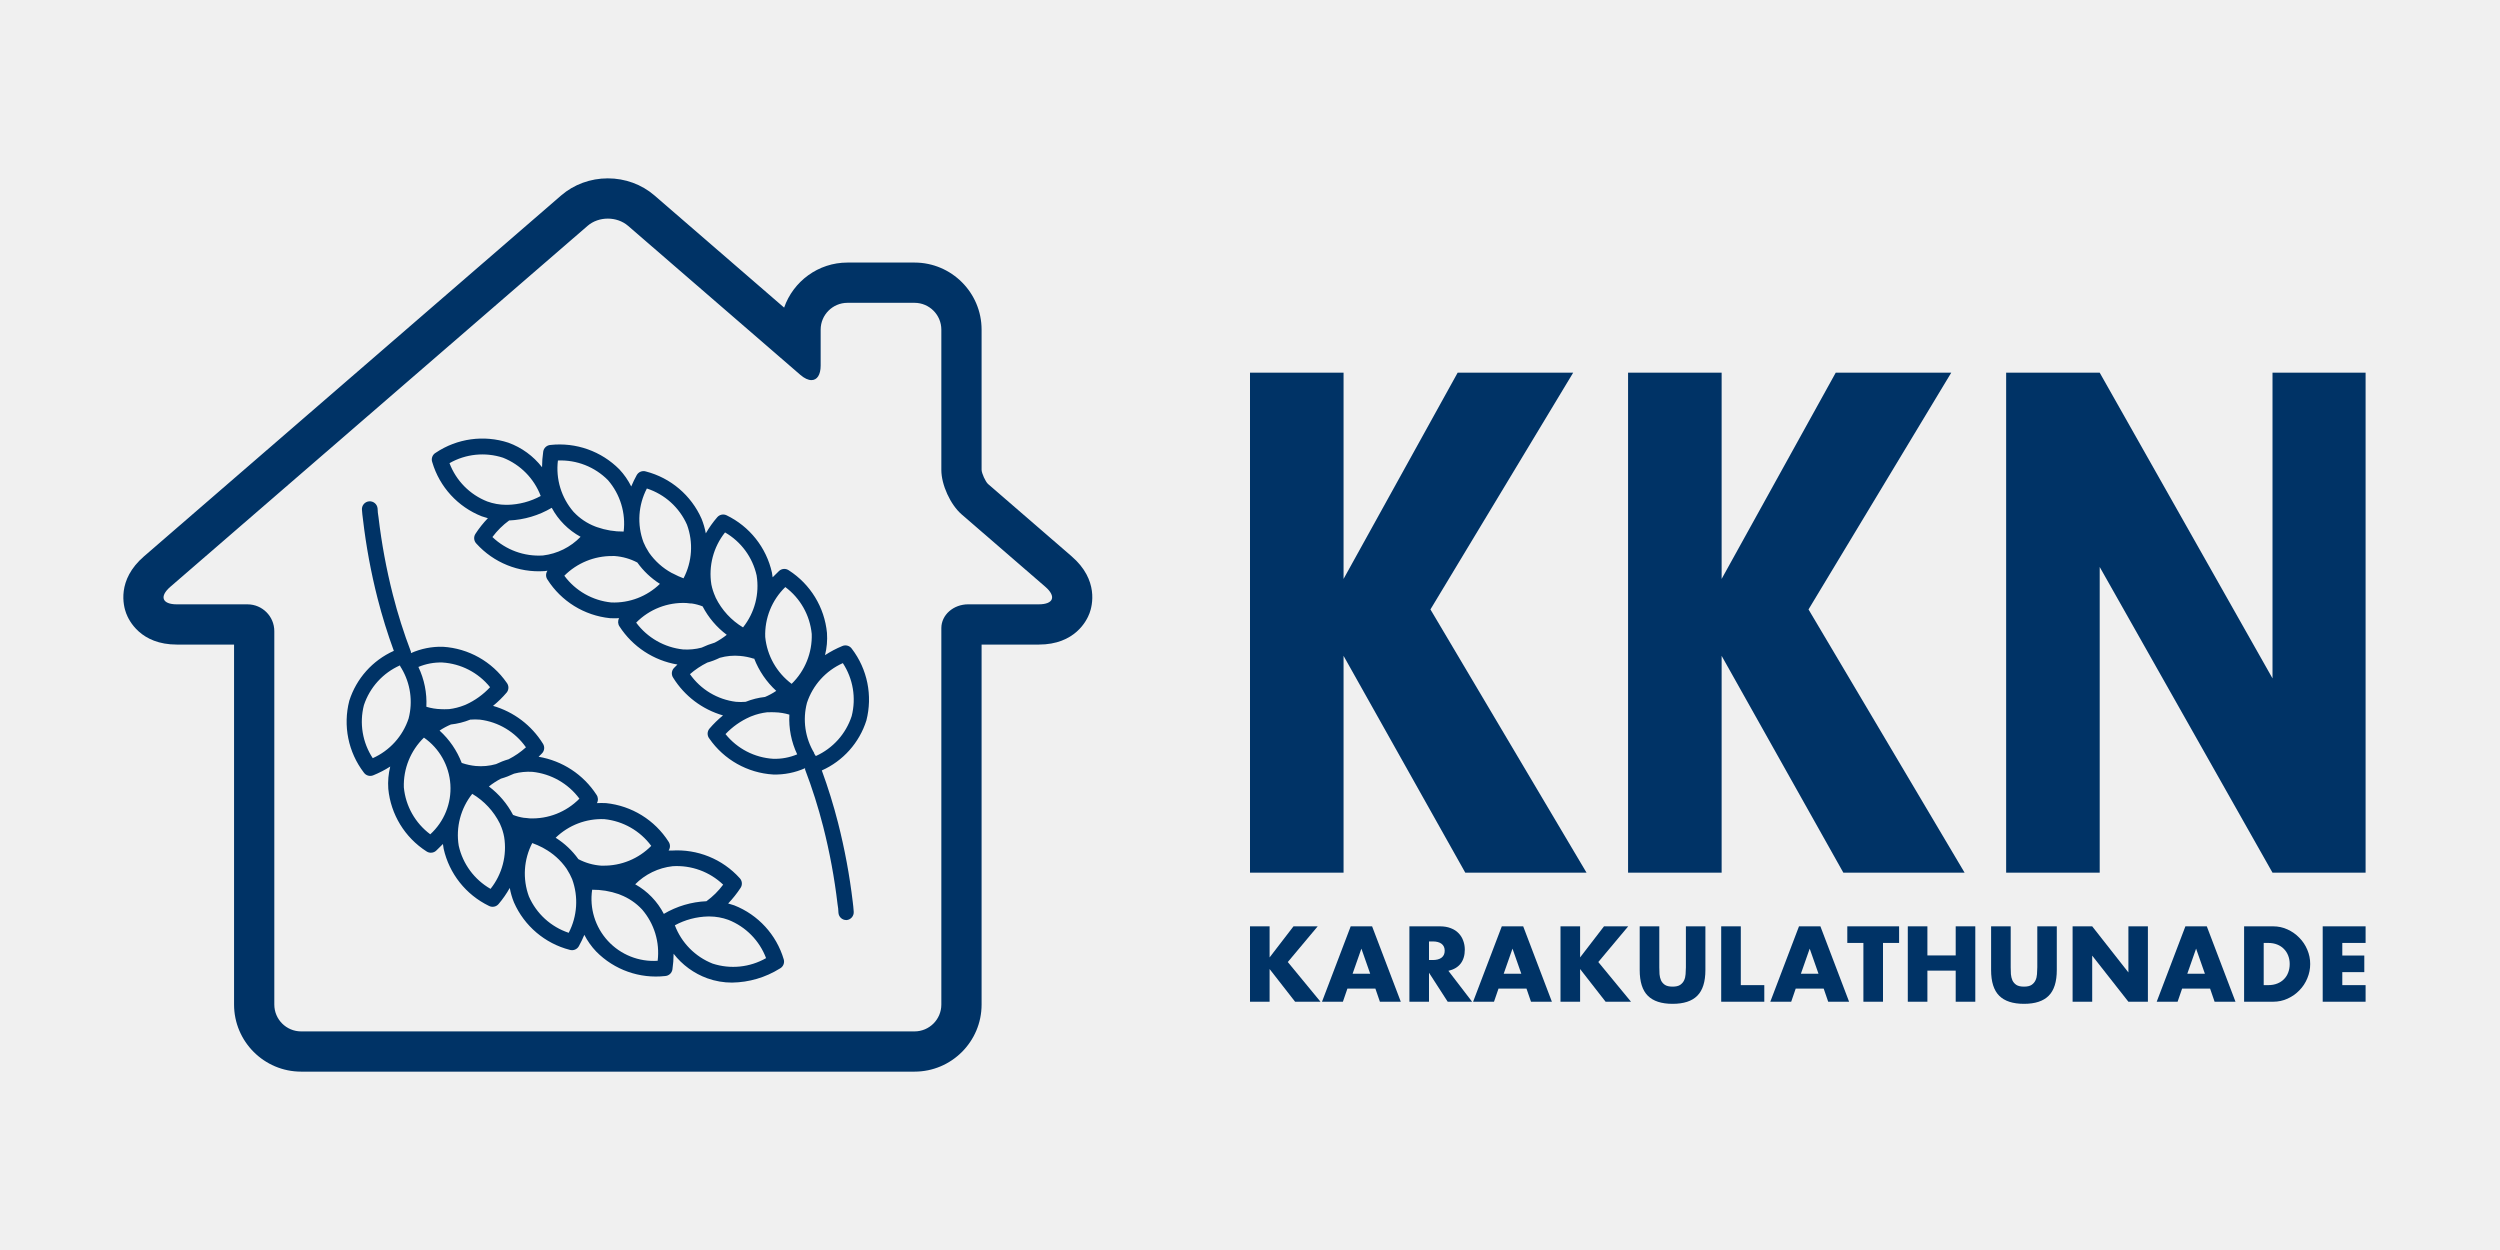
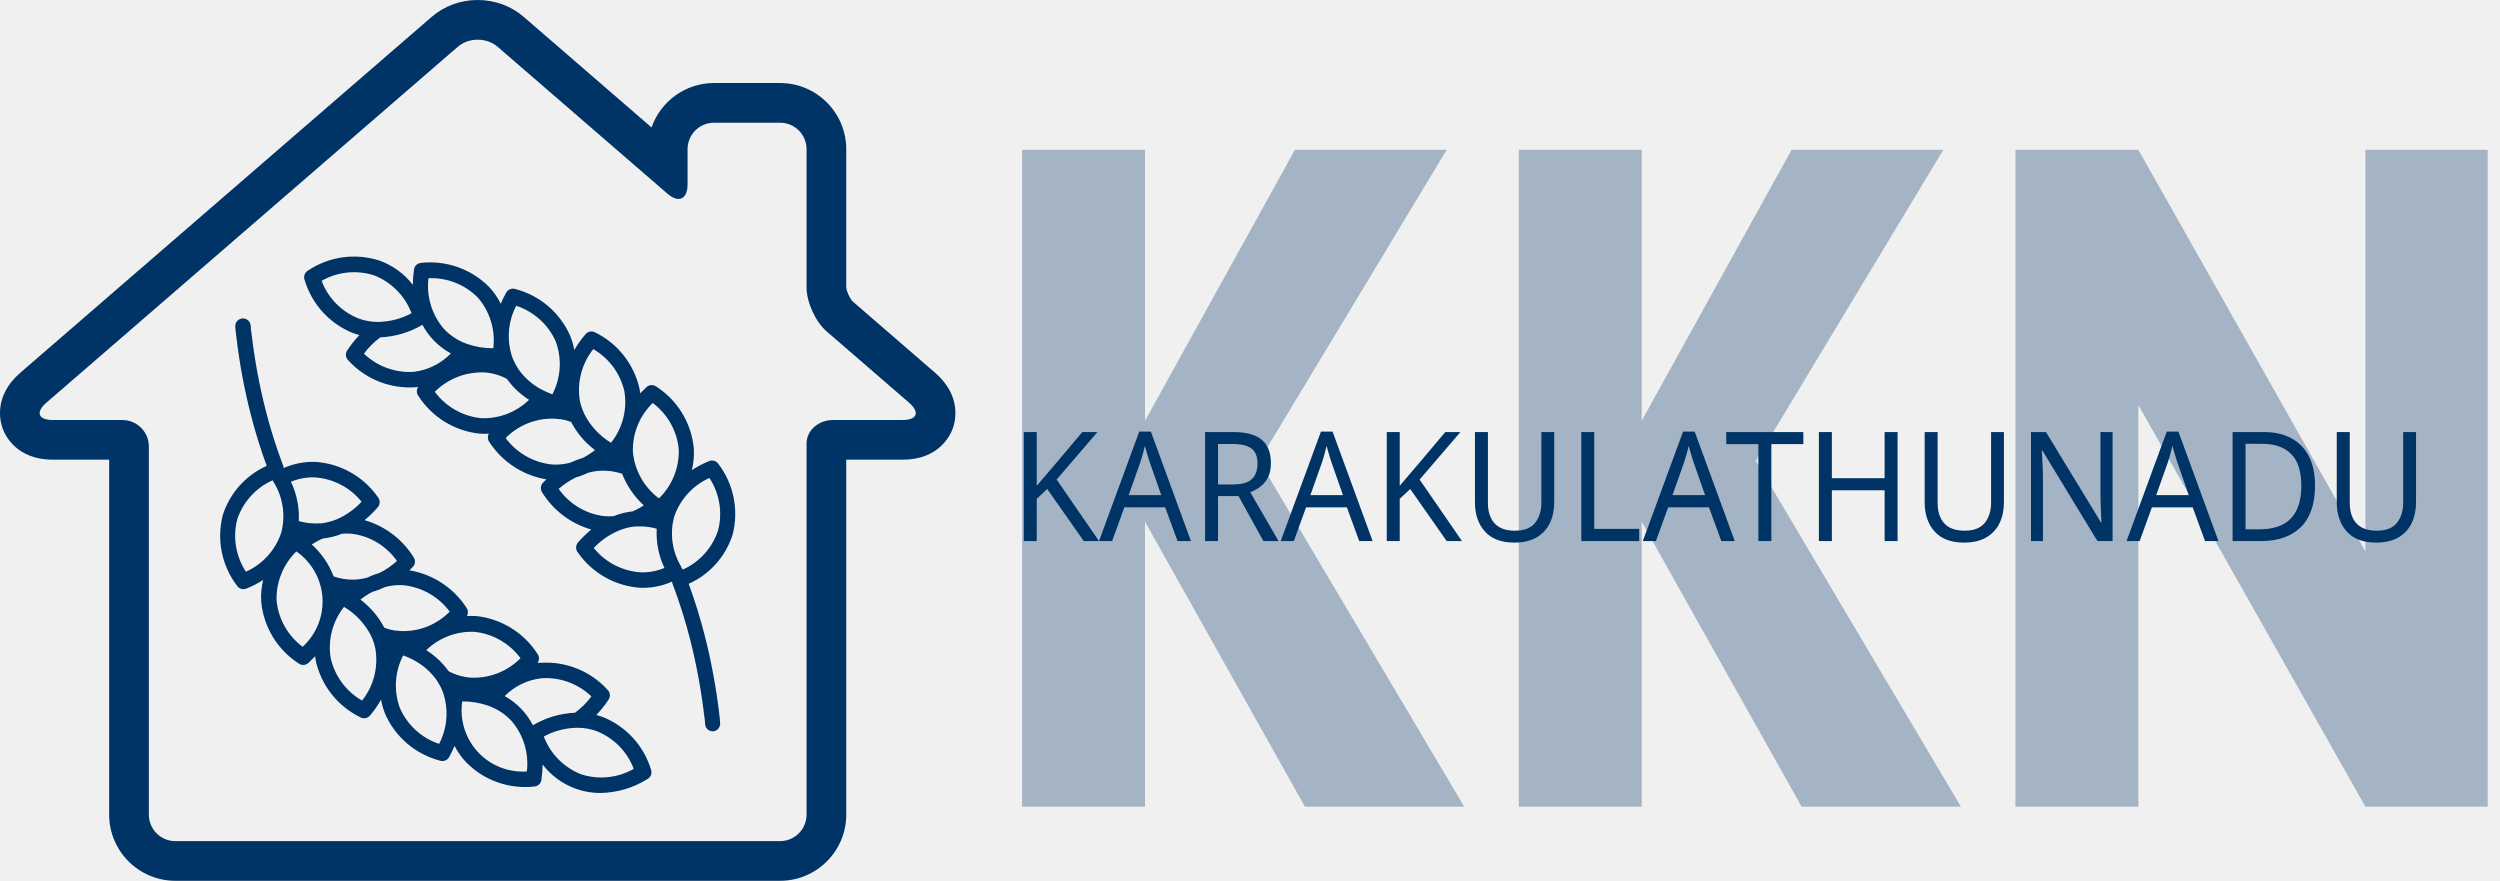
- <svg xmlns="http://www.w3.org/2000/svg" version="1.1" width="200" height="100" viewBox="0 0 2000 1000" id="svg237">
+ <svg xmlns="http://www.w3.org/2000/svg" version="1.1" width="202.838" height="71.463" viewBox="0 0 2028.376 714.63" id="svg237">
  <defs id="defs241" />
-   <g id="g424" style="display:inline;opacity:1" transform="translate(28.23758,-58.42259)">
+   <g id="g424" style="display:inline;opacity:1" transform="translate(-70.43831,-201.1075)">
    <rect width="2000" height="1000" fill="#528265" id="rect182" x="-28.238" y="58.423" style="display:none;fill:#ffffff;fill-opacity:1;stroke:none" />
    <path d="m 118.297,215.912 c 3.103,0 6.211,1.027 8.582,3.074 l 72.814,62.99 c 1.736,1.497 3.347,2.212 4.691,2.212 2.343,0 3.891,-2.161 3.891,-6.137 v -15.196 c 0,-6.262 5.082,-11.344 11.344,-11.344 h 28.333 c 6.262,0 11.344,5.082 11.344,11.344 v 59.332 c 0,6.262 3.84,14.668 8.582,18.769 l 35.366,30.596 c 4.742,4.101 3.5,7.425 -2.762,7.425 h -29.842 c -6.262,0 -11.344,4.498 -11.344,10.046 0,5.547 0,10.046 0,10.046 v 149.117 c 0,6.262 -5.082,11.344 -11.344,11.344 H -11.353 c -6.262,0 -11.344,-5.082 -11.344,-11.344 V 390.327 c 0,-6.262 -5.082,-11.344 -11.344,-11.344 h -29.842 c -6.262,0 -7.504,-3.324 -2.762,-7.425 L 109.721,218.992 c 2.365,-2.059 5.474,-3.08 8.576,-3.08 m 0,-17.017 c -7.323,0 -14.322,2.564 -19.711,7.215 L -77.781,358.687 c -11.594,10.023 -8.718,20.942 -7.561,24.05 1.157,3.114 6.126,13.256 21.458,13.256 h 24.169 v 152.186 c 0,15.638 12.723,28.361 28.361,28.361 H 247.953 c 15.638,0 28.361,-12.723 28.361,-28.361 v -149.117 -3.069 h 24.169 c 15.332,0 20.301,-10.142 21.458,-13.256 1.157,-3.108 4.033,-14.033 -7.567,-24.056 l -35.361,-30.596 c -1.078,-1.021 -2.632,-4.419 -2.7,-5.933 v -59.298 c 0,-15.638 -12.723,-28.361 -28.361,-28.361 h -28.333 c -12.377,0 -22.927,7.969 -26.79,19.042 l -54.816,-47.42 c -5.394,-4.657 -12.394,-7.221 -19.717,-7.221 z" fill="#ffffff" data-fill-palette-color="accent" id="path211" style="display:inline;opacity:1;fill:#003366;stroke-width:5.672" transform="matrix(1.892328,0,0,1.892328,234.1622,-175.2668)" />
    <path d="m 170.86,538.895 a 30.7,30.7 0 0 1 -10.509,-1.818 v 0 a 31.725,31.725 0 0 1 -14.243,-10.377 46.761,46.761 0 0 1 -0.496,6.609 3.305,3.305 0 0 1 -3.04,2.809 35.393,35.393 0 0 1 -29.18,-10.344 v 0 a 30.204,30.204 0 0 1 -5.023,-7.072 48.942,48.942 0 0 1 -2.313,4.792 3.305,3.305 0 0 1 -3.866,1.553 35.459,35.459 0 0 1 -23.562,-20.026 30.469,30.469 0 0 1 -1.785,-6.147 42.729,42.729 0 0 1 -4.726,6.808 3.305,3.305 0 0 1 -4.065,0.793 35.492,35.492 0 0 1 -19.167,-24.19 q -0.198,-0.991 -0.297,-1.983 c -0.859,0.892 -1.751,1.785 -2.71,2.677 a 3.305,3.305 0 0 1 -4.263,0.43 35.426,35.426 0 0 1 -16.127,-26.437 v 0 a 30.105,30.105 0 0 1 0.826,-9.418 44.018,44.018 0 0 1 -7.171,3.701 3.305,3.305 0 0 1 -3.999,-1.157 35.426,35.426 0 0 1 -6.147,-30.337 34.567,34.567 0 0 1 18.836,-21.117 229.409,229.409 0 0 1 -6.874,-22.174 254.458,254.458 0 0 1 -6.18,-33.443 c -0.198,-1.355 -0.33,-2.71 -0.43,-4.065 a 3.317,3.317 0 0 1 6.609,-0.562 c 0,1.256 0.198,2.478 0.397,3.767 a 251.913,251.913 0 0 0 6.048,32.683 220.784,220.784 0 0 0 7.667,24.19 2.776,2.776 0 0 1 0,0.562 30.898,30.898 0 0 1 13.516,-2.677 35.459,35.459 0 0 1 26.966,15.201 3.305,3.305 0 0 1 0,4.131 44.315,44.315 0 0 1 -5.783,5.651 36.781,36.781 0 0 1 21.084,15.961 3.305,3.305 0 0 1 -0.397,4.131 l -1.421,1.421 a 36.351,36.351 0 0 1 24.487,16.094 3.305,3.305 0 0 1 0.165,3.503 37.739,37.739 0 0 1 3.866,0 35.723,35.723 0 0 1 26.437,16.325 3.305,3.305 0 0 1 0,3.734 h 1.322 a 35.558,35.558 0 0 1 28.717,11.632 3.305,3.305 0 0 1 0.397,4.131 46.265,46.265 0 0 1 -5.254,6.609 q 1.289,0.364 2.578,0.793 a 35.327,35.327 0 0 1 20.918,22.835 3.305,3.305 0 0 1 -1.685,3.899 39.127,39.127 0 0 1 -20.125,5.915 z m -24.223,-24.223 a 28.09,28.09 0 0 0 15.961,16.193 v 0 a 28.056,28.056 0 0 0 22.604,-2.313 28.023,28.023 0 0 0 -15.961,-16.193 23.727,23.727 0 0 0 -7.931,-1.421 h -0.628 a 30.932,30.932 0 0 0 -14.045,3.734 z M 111.674,499.635 a 26.239,26.239 0 0 0 27.693,30.039 v 0 a 27.99,27.99 0 0 0 -6.609,-21.712 24.686,24.686 0 0 0 -9.154,-6.18 2.809,2.809 0 0 1 -0.727,-0.297 33.245,33.245 0 0 0 -11.236,-1.851 z M 86.393,479.808 a 28.023,28.023 0 0 0 -1.454,22.67 v 0 a 28.023,28.023 0 0 0 16.821,15.367 28.156,28.156 0 0 0 1.454,-22.67 26.008,26.008 0 0 0 -2.115,-4.032 2.842,2.842 0 0 1 -0.33,-0.529 27.759,27.759 0 0 0 -9.418,-8.427 3.734,3.734 0 0 1 -0.694,-0.397 35.591,35.591 0 0 0 -4.395,-1.917 z m 43.522,17.548 a 30.238,30.238 0 0 1 12.062,12.492 38.697,38.697 0 0 1 18.01,-5.354 33.046,33.046 0 0 0 7.072,-7.006 28.321,28.321 0 0 0 -21.348,-7.799 26.437,26.437 0 0 0 -15.928,7.733 z M 61.014,459.054 a 28.023,28.023 0 0 0 -5.75,21.976 v 0 a 28.056,28.056 0 0 0 13.45,18.242 28.056,28.056 0 0 0 5.75,-21.976 22.472,22.472 0 0 0 -1.619,-5.188 1.95,1.95 0 0 1 -0.198,-0.463 30.204,30.204 0 0 0 -11.632,-12.525 z m 44.844,27.66 a 24.322,24.322 0 0 0 9.617,2.743 h 0.826 a 28.056,28.056 0 0 0 20.357,-8.361 28.222,28.222 0 0 0 -19.828,-11.302 27.891,27.891 0 0 0 -20.588,7.865 34.17,34.17 0 0 1 9.617,9.055 z m -73.793,-30.337 a 28.056,28.056 0 0 0 11.17,19.828 26.206,26.206 0 0 0 -2.677,-40.879 28.156,28.156 0 0 0 -8.493,21.084 z m 48.909,19.167 z m 2.313,-6.279 c 0.595,0 1.223,0.165 1.851,0.198 a 27.891,27.891 0 0 0 21.15,-8.328 28.42,28.42 0 0 0 -19.828,-11.335 24.62,24.62 0 0 0 -7.799,0.76 34.996,34.996 0 0 1 -5.552,2.115 31.956,31.956 0 0 0 -5.089,3.305 35.888,35.888 0 0 1 10.211,12.029 21.216,21.216 0 0 0 4.56,1.223 1.024,1.024 0 0 1 0.496,0.033 z M 56.85,446.133 a 25.809,25.809 0 0 0 5.585,1.19 23.628,23.628 0 0 0 8.592,-0.793 32.22,32.22 0 0 1 5.32,-2.049 33.873,33.873 0 0 0 7.336,-5.056 27.891,27.891 0 0 0 -19.464,-11.698 24.256,24.256 0 0 0 -4.098,0 30.832,30.832 0 0 1 -8.162,2.049 28.288,28.288 0 0 0 -4.792,2.578 35.723,35.723 0 0 1 9.352,13.648 z M 30.413,404.792 a 28.056,28.056 0 0 0 -15.234,16.821 28.156,28.156 0 0 0 3.734,22.406 27.957,27.957 0 0 0 15.168,-16.788 27.825,27.825 0 0 0 -3.04,-21.249 l -0.198,-0.297 -0.165,-0.264 a 5.354,5.354 0 0 0 -0.33,-0.727 z m 11.236,17.515 a 23.133,23.133 0 0 0 6.147,0.991 26.437,26.437 0 0 0 2.809,0 h 0.496 a 25.908,25.908 0 0 0 6.609,-1.685 l 0.562,-0.231 a 31.956,31.956 0 0 0 10.244,-7.369 28.123,28.123 0 0 0 -20.191,-10.443 24.421,24.421 0 0 0 -10.112,1.884 34.798,34.798 0 0 1 3.371,16.755 z m 177.46,90.151 a 3.305,3.305 0 0 1 -3.305,-3.007 c 0,-1.256 -0.198,-2.478 -0.397,-3.767 a 251.913,251.913 0 0 0 -6.048,-32.683 220.784,220.784 0 0 0 -7.667,-24.19 2.776,2.776 0 0 1 0,-0.562 30.932,30.932 0 0 1 -13.483,2.677 35.459,35.459 0 0 1 -26.999,-15.201 3.305,3.305 0 0 1 0,-4.131 44.315,44.315 0 0 1 5.783,-5.651 36.781,36.781 0 0 1 -21.084,-15.961 3.305,3.305 0 0 1 0.397,-4.131 l 1.421,-1.421 a 36.351,36.351 0 0 1 -24.487,-16.094 3.305,3.305 0 0 1 -0.165,-3.503 37.739,37.739 0 0 1 -3.866,0 35.624,35.624 0 0 1 -26.437,-16.325 3.305,3.305 0 0 1 0,-3.734 l -1.322,0.165 a 35.558,35.558 0 0 1 -28.717,-11.632 3.305,3.305 0 0 1 -0.397,-4.131 43.985,43.985 0 0 1 5.254,-6.609 q -1.289,-0.364 -2.578,-0.793 a 35.327,35.327 0 0 1 -20.918,-22.835 3.305,3.305 0 0 1 1.487,-4.065 35.393,35.393 0 0 1 30.667,-4.23 v 0 a 31.725,31.725 0 0 1 14.243,10.377 46.761,46.761 0 0 1 0.496,-6.609 3.305,3.305 0 0 1 3.04,-2.809 35.591,35.591 0 0 1 29.18,10.344 30.204,30.204 0 0 1 4.99,7.204 48.942,48.942 0 0 1 2.313,-4.792 3.305,3.305 0 0 1 3.866,-1.553 35.459,35.459 0 0 1 23.562,20.026 32.782,32.782 0 0 1 1.785,6.147 42.729,42.729 0 0 1 4.825,-6.808 3.305,3.305 0 0 1 3.899,-0.859 35.492,35.492 0 0 1 19.233,24.256 v 0 q 0.198,0.991 0.297,1.983 c 0.859,-0.892 1.751,-1.785 2.71,-2.677 a 3.305,3.305 0 0 1 4.131,-0.264 35.426,35.426 0 0 1 16.127,26.437 v 0 a 30.105,30.105 0 0 1 -0.826,9.418 44.018,44.018 0 0 1 7.336,-3.866 3.305,3.305 0 0 1 3.999,1.157 35.426,35.426 0 0 1 6.147,30.337 34.567,34.567 0 0 1 -18.837,21.117 229.409,229.409 0 0 1 6.874,22.174 260.175,260.175 0 0 1 6.213,33.443 q 0.264,2.016 0.397,4.065 a 3.305,3.305 0 0 1 -3.007,3.569 z M 168.051,433.84 a 28.09,28.09 0 0 0 20.191,10.443 24.223,24.223 0 0 0 10.112,-1.884 34.798,34.798 0 0 1 -3.305,-16.788 23.331,23.331 0 0 0 -6.147,-0.991 26.437,26.437 0 0 0 -2.809,0 h -0.496 a 25.908,25.908 0 0 0 -6.609,1.685 l -0.562,0.231 a 31.956,31.956 0 0 0 -10.377,7.303 z m 37.838,8.724 0.33,0.562 a 28.056,28.056 0 0 0 15.168,-16.887 28.156,28.156 0 0 0 -3.734,-22.406 27.957,27.957 0 0 0 -15.168,16.788 27.528,27.528 0 0 0 3.073,21.249 v 0.297 z m -52.874,-34.071 a 27.891,27.891 0 0 0 19.464,11.698 24.256,24.256 0 0 0 4.098,0 30.832,30.832 0 0 1 8.162,-2.049 26.834,26.834 0 0 0 4.759,-2.578 36.351,36.351 0 0 1 -9.319,-13.648 h -0.33 a 25.809,25.809 0 0 0 -5.618,-1.124 23.628,23.628 0 0 0 -8.592,0.793 30.072,30.072 0 0 1 -5.287,2.016 34.6,34.6 0 0 0 -7.369,4.924 z m 40.317,-36.814 a 28.056,28.056 0 0 0 -8.493,21.084 28.189,28.189 0 0 0 11.17,19.828 28.156,28.156 0 0 0 8.493,-21.084 28.056,28.056 0 0 0 -11.17,-19.828 z m -63.053,15.036 a 28.42,28.42 0 0 0 19.828,11.335 24.62,24.62 0 0 0 7.832,-0.76 38.532,38.532 0 0 1 5.552,-2.115 31.956,31.956 0 0 0 5.089,-3.305 35.525,35.525 0 0 1 -10.211,-12.029 21.216,21.216 0 0 0 -4.56,-1.223 0.925,0.925 0 0 1 -0.43,0 c -0.595,0 -1.223,-0.165 -1.851,-0.198 a 27.924,27.924 0 0 0 -21.249,8.295 z m 45.175,2.016 v 0 a 28.023,28.023 0 0 0 5.75,-21.976 v 0 a 28.056,28.056 0 0 0 -13.351,-18.176 28.255,28.255 0 0 0 -5.783,22.009 23.76,23.76 0 0 0 1.652,5.122 3.106,3.106 0 0 1 0.198,0.496 30.204,30.204 0 0 0 11.533,12.525 z M 99.909,366.888 a 28.222,28.222 0 0 0 19.828,11.302 27.891,27.891 0 0 0 20.588,-7.865 34.17,34.17 0 0 1 -9.55,-9.022 24.322,24.322 0 0 0 -9.617,-2.743 h -0.892 a 28.387,28.387 0 0 0 -20.357,8.328 z m 55.65,5.42 z m -9.517,-6.246 a 33.377,33.377 0 0 0 4.263,1.917 28.023,28.023 0 0 0 1.454,-22.67 28.023,28.023 0 0 0 -16.953,-15.301 28.023,28.023 0 0 0 -1.454,22.67 24.587,24.587 0 0 0 2.115,4.032 2.842,2.842 0 0 1 0.33,0.529 28.123,28.123 0 0 0 9.418,8.427 3.734,3.734 0 0 1 0.826,0.397 z M 69.507,350.53 a 28.321,28.321 0 0 0 21.348,7.799 26.437,26.437 0 0 0 15.928,-7.898 30.238,30.238 0 0 1 -12.194,-12.26 38.697,38.697 0 0 1 -18.01,5.354 33.046,33.046 0 0 0 -7.072,7.006 z m 44.282,-4.164 a 33.046,33.046 0 0 0 11.203,1.851 v 0 a 28.09,28.09 0 0 0 -6.609,-21.712 v 0 a 28.09,28.09 0 0 0 -21.183,-8.328 v 0 a 27.99,27.99 0 0 0 6.609,21.712 24.686,24.686 0 0 0 9.154,6.18 3.602,3.602 0 0 1 0.826,0.297 z m -38.235,-9.451 h 0.33 a 30.932,30.932 0 0 0 14.045,-3.734 28.09,28.09 0 0 0 -15.961,-16.193 v 0 a 28.056,28.056 0 0 0 -22.604,2.313 28.023,28.023 0 0 0 15.961,16.193 23.727,23.727 0 0 0 7.931,1.421 z" fill="#ffffff" data-fill-palette-color="accent" id="path443" style="display:inline;opacity:1;fill:#003366;stroke-width:3.305" transform="matrix(1.892328,0,0,1.892328,234.1622,-175.2668)" />
-     <g aria-label="KARAKULATHUNADE" id="text942" style="font-weight:bold;font-size:80px;font-family:Futura;-inkscape-font-specification:'Futura Bold';display:inline;opacity:1;fill:#003366;stroke-width:0.756;stroke-linecap:round;stroke-linejoin:round;stroke-miterlimit:2;paint-order:markers fill stroke">
-       <path d="m 987.442,824.368 19.12,-24.88 h 19.36 l -23.92,28.56 26.16,31.76 h -20.32 l -20.4,-26.16 v 26.16 h -15.68 v -60.32 h 15.68 z" id="path1050" style="fill:#003366" />
-       <path d="m 1067.922,837.408 -7.04,-20.08 -7.04,20.08 z m 4.16,11.92 h -22.4 l -3.6,10.48 h -16.72 l 22.96,-60.32 h 17.12 l 22.96,60.32 h -16.72 z" id="path1052" style="fill:#003366" />
-       <path d="m 1114.962,826.448 h 2.96 q 4.64,0 7.12,-1.92 2.48,-1.92 2.48,-5.52 0,-3.6 -2.48,-5.52 -2.48,-1.92 -7.12,-1.92 h -2.96 z m 34.48,33.36 h -19.52 l -14.96,-23.2 v 23.2 h -15.68 v -60.32 h 24.4 q 5.04,0 8.8,1.52 3.76,1.44 6.16,4 2.48,2.56 3.68,5.92 1.28,3.36 1.28,7.2 0,6.88 -3.36,11.2 -3.28,4.24 -9.76,5.76 z" id="path1054" style="fill:#003366" />
-       <path d="m 1188.802,837.408 -7.04,-20.08 -7.04,20.08 z m 4.16,11.92 h -22.4 l -3.6,10.48 h -16.72 l 22.96,-60.32 h 17.12 l 22.96,60.32 h -16.72 z" id="path1056" style="fill:#003366" />
-       <path d="m 1235.842,824.368 19.12,-24.88 h 19.36 l -23.92,28.56 26.16,31.76 h -20.32 l -20.4,-26.16 v 26.16 h -15.68 v -60.32 h 15.68 z" id="path1058" style="fill:#003366" />
-       <path d="m 1299.202,799.488 v 32.8 q 0,2.64 0.16,5.44 0.24,2.72 1.2,4.96 1.04,2.24 3.2,3.68 2.16,1.36 6.08,1.36 3.92,0 6,-1.36 2.16,-1.44 3.2,-3.68 1.04,-2.24 1.2,-4.96 0.24,-2.8 0.24,-5.44 v -32.8 h 15.6 v 34.96 q 0,14.08 -6.48,20.56 -6.4,6.48 -19.76,6.48 -13.36,0 -19.84,-6.48 -6.48,-6.48 -6.48,-20.56 v -34.96 z" id="path1060" style="fill:#003366" />
-       <path d="m 1364.402,799.488 v 47.04 h 18.8 v 13.28 h -34.48 v -60.32 z" id="path1062" style="fill:#003366" />
-       <path d="m 1426.562,837.408 -7.04,-20.08 -7.04,20.08 z m 4.16,11.92 h -22.4 l -3.6,10.48 h -16.72 l 22.96,-60.32 h 17.12 l 22.96,60.32 h -16.72 z" id="path1064" style="fill:#003366" />
-       <path d="m 1478.162,812.768 v 47.04 h -15.68 v -47.04 h -12.88 v -13.28 h 41.44 v 13.28 z" id="path1066" style="fill:#003366" />
-       <path d="m 1513.681,822.768 h 22.64 v -23.28 h 15.68 v 60.32 h -15.68 v -24.88 h -22.64 v 24.88 h -15.68 v -60.32 h 15.68 z" id="path1068" style="fill:#003366" />
-       <path d="m 1580.321,799.488 v 32.8 q 0,2.64 0.16,5.44 0.24,2.72 1.2,4.96 1.04,2.24 3.2,3.68 2.16,1.36 6.08,1.36 3.92,0 6,-1.36 2.16,-1.44 3.2,-3.68 1.04,-2.24 1.2,-4.96 0.24,-2.8 0.24,-5.44 v -32.8 h 15.6 v 34.96 q 0,14.08 -6.48,20.56 -6.4,6.48 -19.76,6.48 -13.36,0 -19.84,-6.48 -6.48,-6.48 -6.48,-20.56 v -34.96 z" id="path1070" style="fill:#003366" />
-       <path d="m 1629.841,859.808 v -60.32 h 15.68 l 28.96,36.88 v -36.88 h 15.6 v 60.32 h -15.6 l -28.96,-36.88 v 36.88 z" id="path1072" style="fill:#003366" />
-       <path d="m 1735.681,837.408 -7.04,-20.08 -7.04,20.08 z m 4.16,11.92 h -22.4 l -3.6,10.48 h -16.72 l 22.96,-60.32 h 17.12 l 22.96,60.32 h -16.72 z" id="path1074" style="fill:#003366" />
-       <path d="m 1782.721,846.528 h 3.6 q 4.08,0 7.28,-1.28 3.2,-1.28 5.36,-3.52 2.24,-2.24 3.36,-5.28 1.2,-3.12 1.2,-6.8 0,-3.6 -1.2,-6.72 -1.2,-3.12 -3.44,-5.36 -2.16,-2.24 -5.36,-3.52 -3.2,-1.28 -7.2,-1.28 h -3.6 z m -15.68,-47.04 h 23.2 q 6.16,0 11.52,2.48 5.44,2.48 9.44,6.64 4.08,4.08 6.4,9.6 2.32,5.44 2.32,11.44 0,5.92 -2.32,11.44 -2.24,5.44 -6.32,9.6 -4,4.16 -9.44,6.64 -5.36,2.48 -11.6,2.48 h -23.2 z" id="path1076" style="fill:#003366" />
-       <path d="m 1864.241,812.768 h -18.64 v 10.08 h 17.6 v 13.28 h -17.6 v 10.4 h 18.64 v 13.28 h -34.32 v -60.32 h 34.32 z" id="path1078" style="fill:#003366" />
-     </g>
-     <g aria-label="KKN" transform="matrix(0.8484477,0,0,1.178623,710.8746,-390.1506)" id="text408" style="font-weight:bold;font-size:450.105px;font-family:Futura;-inkscape-font-specification:'Futura Bold';text-align:center;text-anchor:middle;display:inline;opacity:1;fill:#003366;stroke-width:0.901;stroke-linecap:square;stroke-miterlimit:0;paint-order:stroke fill markers">
+     <g aria-label="KKN" transform="matrix(1.130425,0,0,1.570332,552.136,-672.218)" id="text408" style="font-weight:bold;font-size:450.105px;font-family:Futura;-inkscape-font-specification:'Futura Bold';text-align:center;text-anchor:middle;display:inline;opacity:0.318;fill:#003366;stroke-width:0.901;stroke-linecap:square;stroke-miterlimit:0;paint-order:stroke fill markers">
      <path d="M 395.709,773.538 503.284,633.555 H 612.21 L 477.628,794.243 624.813,972.934 H 510.486 L 395.709,825.75 V 972.934 H 307.489 V 633.555 h 88.221 z" style="fill:#003366" id="path1081" />
      <path d="M 752.192,773.538 859.767,633.555 H 968.693 L 834.111,794.243 981.296,972.934 H 866.969 L 752.192,825.75 V 972.934 H 663.972 V 633.555 h 88.221 z" style="fill:#003366" id="path1083" />
      <path d="M 1020.455,972.934 V 633.555 h 88.221 l 162.938,207.498 V 633.555 h 87.77 v 339.379 h -87.77 l -162.938,-207.498 v 207.498 z" style="fill:#003366" id="path1085" />
    </g>
+     <text xml:space="preserve" style="font-style:normal;font-variant:normal;font-weight:normal;font-stretch:normal;font-size:120.325px;font-family:Futura;-inkscape-font-specification:Futura;opacity:1;fill:#003366;fill-opacity:1;stroke-width:22.561;stroke-dasharray:none" x="915.738" y="621.94" id="text1" transform="scale(0.9716214,1.029208)">
+       <tspan id="tspan1" style="font-style:normal;font-variant:normal;font-weight:normal;font-stretch:normal;font-size:120.325px;font-family:Futura;-inkscape-font-specification:Futura;fill:#003366;fill-opacity:1;stroke-width:22.561;stroke-dasharray:none" x="915.738" y="621.94">KARAKULATHUNADU </tspan>
+     </text>
  </g>
</svg>
